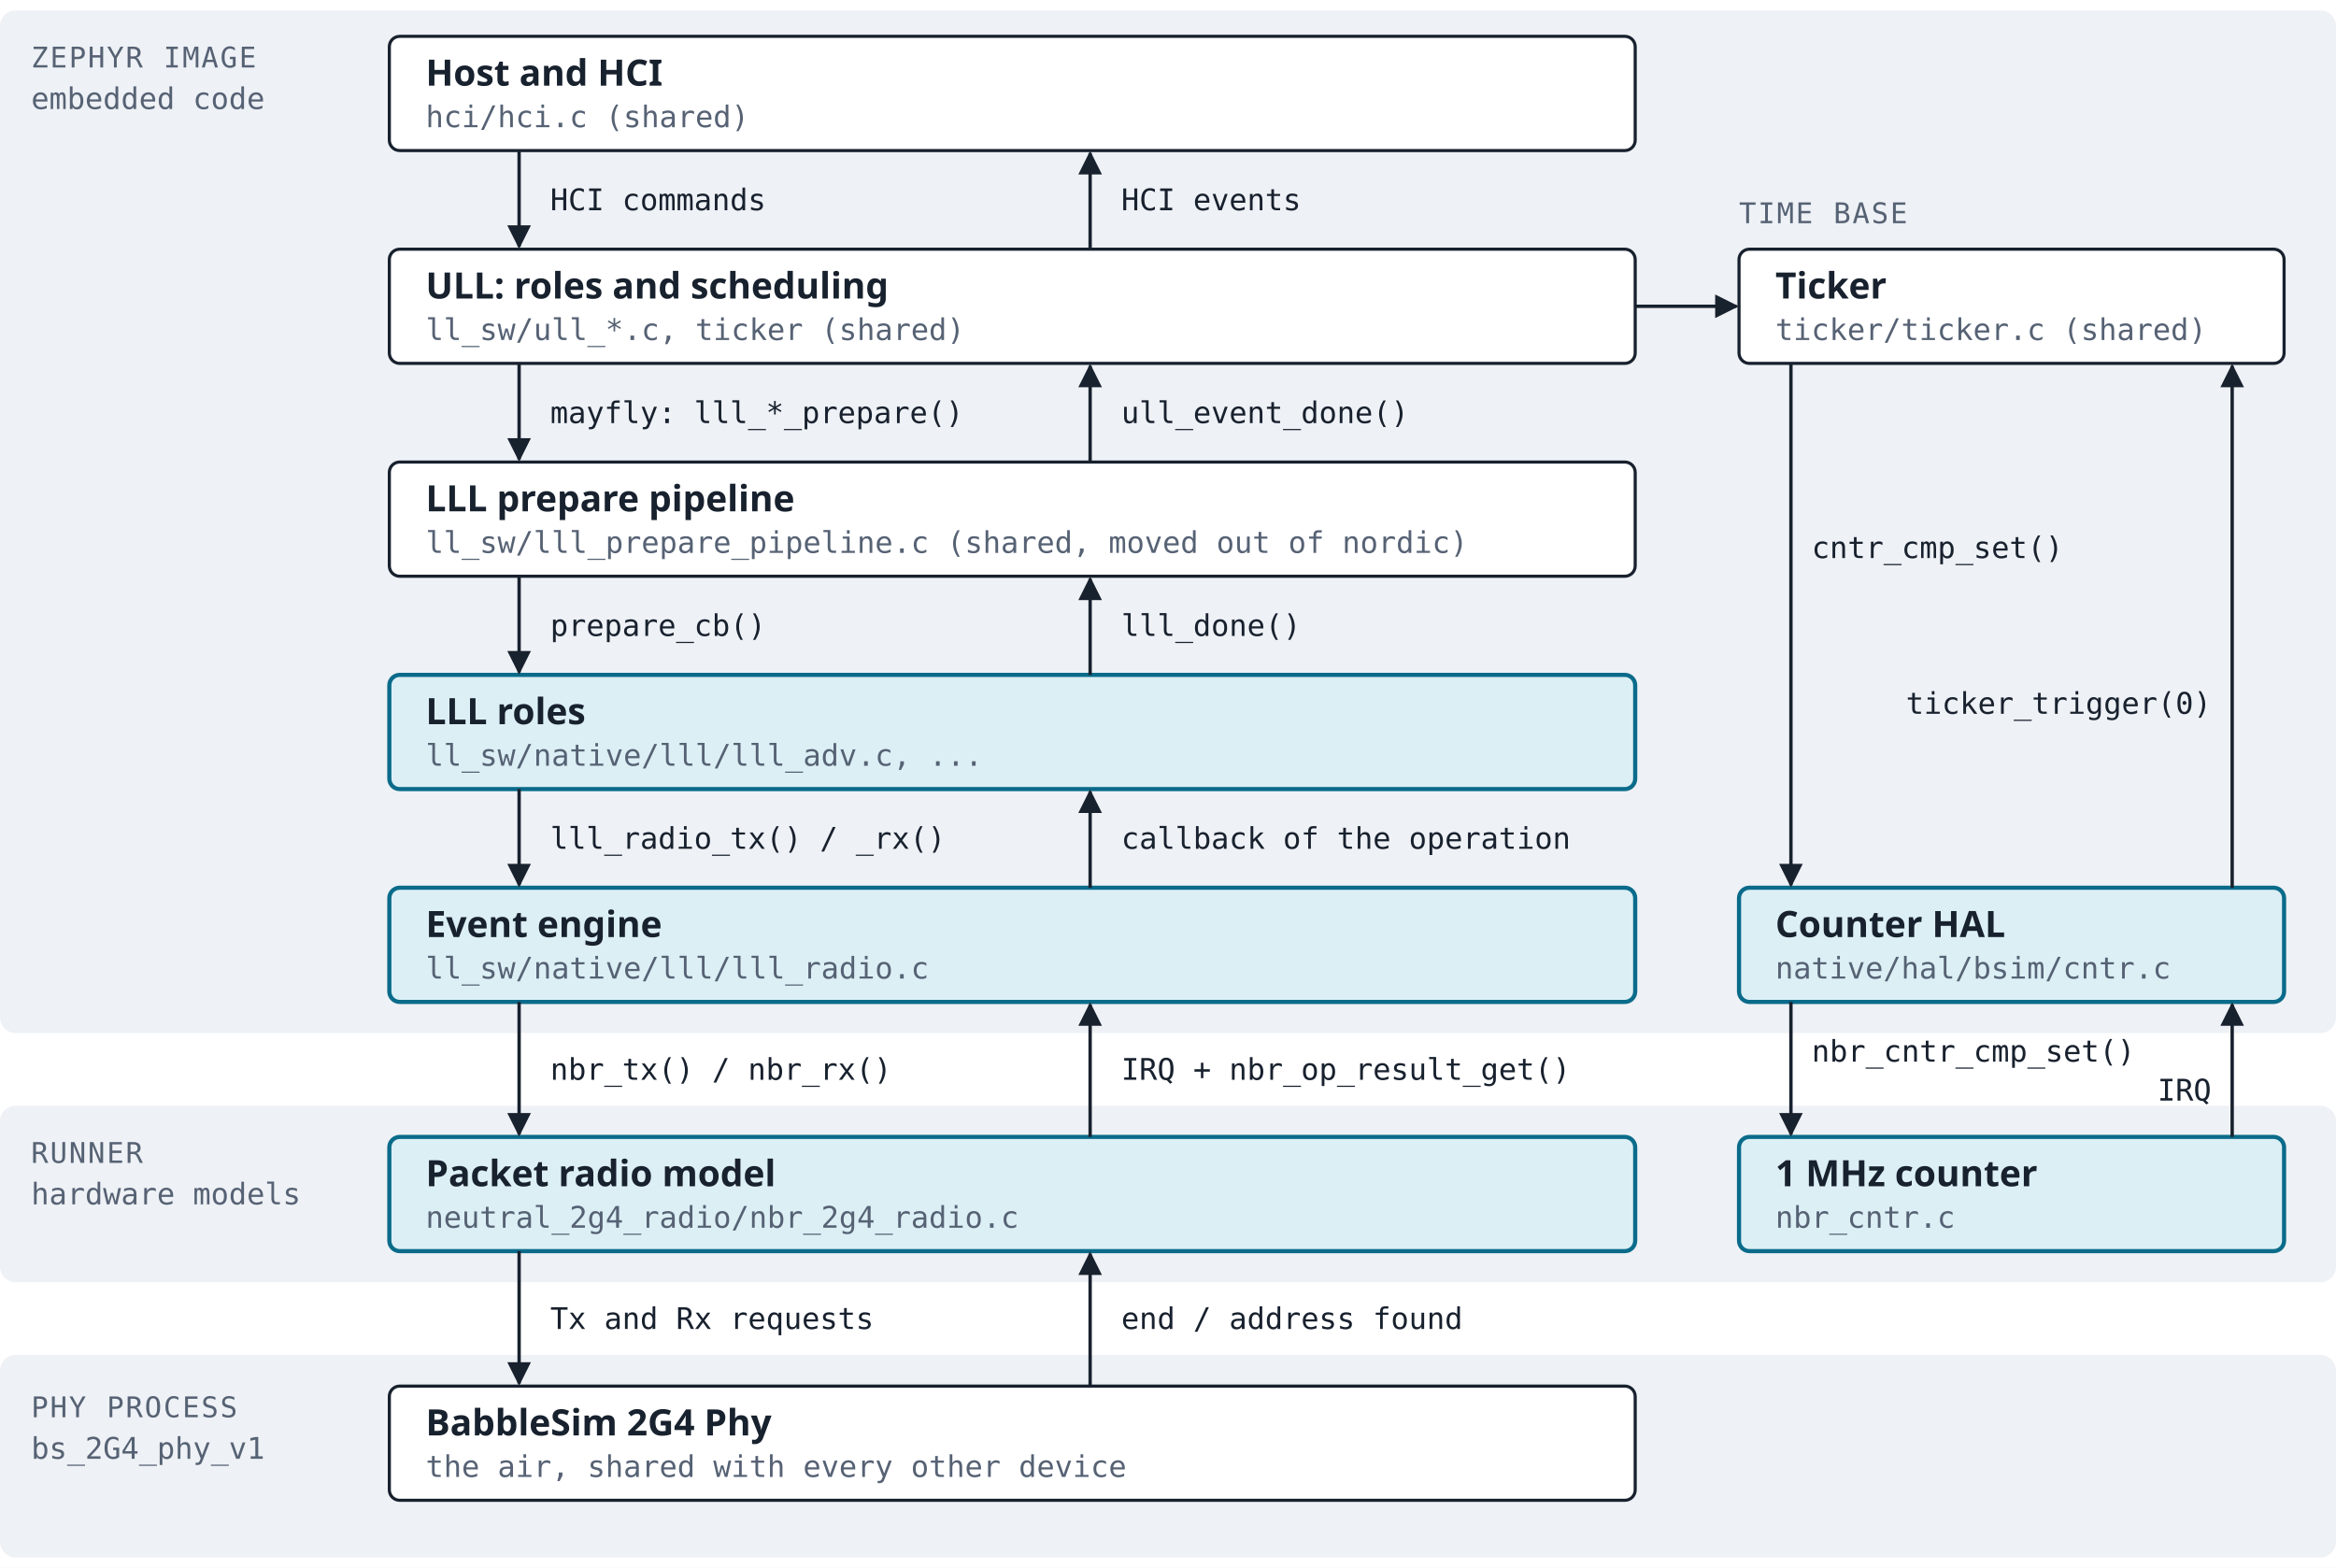
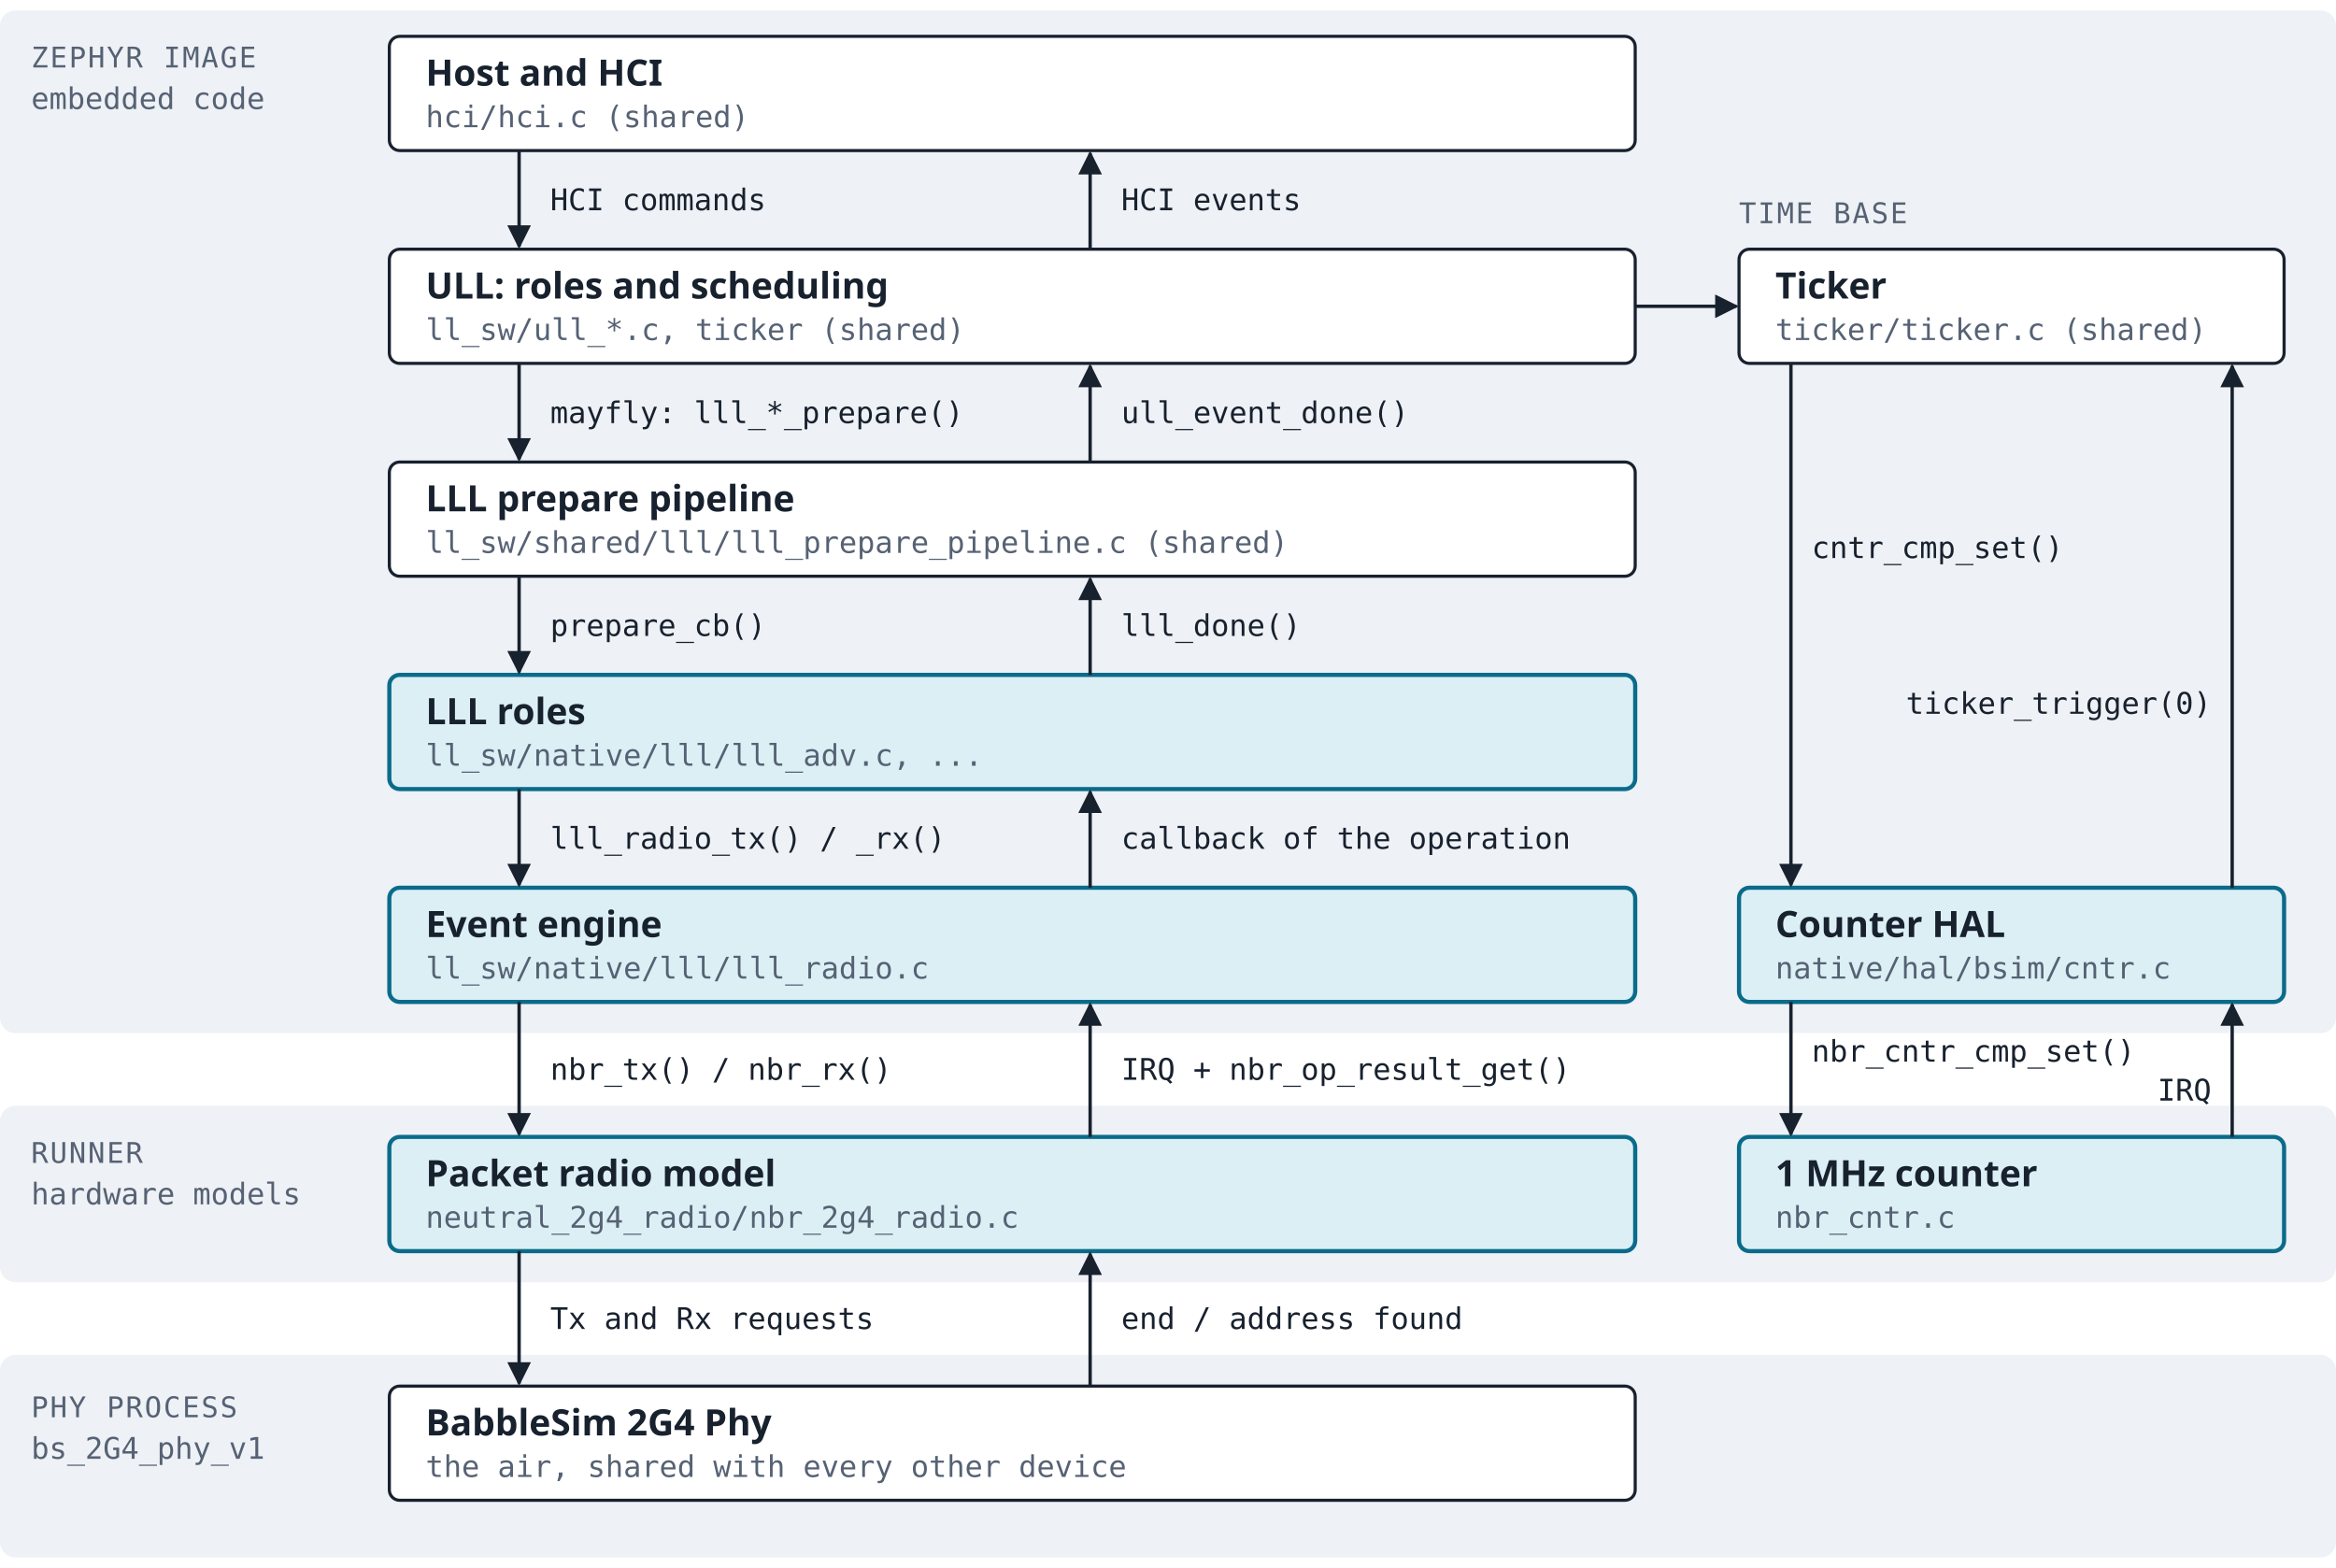
<svg xmlns="http://www.w3.org/2000/svg" viewBox="0 0 900 604" width="900" height="604">
  <style>
    .d-band { fill: #eef1f5; }
    .d-box { fill: #ffffff; stroke: #18212e; stroke-width: 1.2; }
    .d-new { fill: #dceff5; stroke: #0a6b8a; stroke-width: 1.6; }
    .d-t { font: 600 14px sans-serif; fill: #18212e; }
    .d-f { font: 11.5px monospace; fill: #566274; }
    .d-l { font: 11.5px monospace; fill: #18212e; }
    .d-s { font: 11px monospace; fill: #566274; letter-spacing: 0.06em; }
    .d-a { stroke: #18212e; stroke-width: 1.3; fill: none; }
    .d-dash { stroke-dasharray: 5 4; }
    .d-tx { fill: #0a6b8a; stroke: #0a6b8a; }
    .d-tx-t { font: 11.5px monospace; fill: #ffffff; }
  </style>
  <rect x="0" y="0" width="900" height="604" fill="#ffffff" />
  <defs>
    <marker id="ah" viewBox="0 0 10 10" refX="9" refY="5" markerWidth="7" markerHeight="7" orient="auto-start-reverse">
      <path d="M0,0 L10,5 L0,10 z" fill="#18212e" />
    </marker>
  </defs>
  <rect class="d-band" x="0" y="4" width="900" height="394" rx="6" />
  <rect class="d-band" x="0" y="426" width="900" height="68" rx="6" />
  <rect class="d-band" x="0" y="522" width="900" height="78" rx="6" />
  <text class="d-s" x="12" y="26">ZEPHYR IMAGE</text>
  <text class="d-f" x="12" y="42">embedded code</text>
  <text class="d-s" x="12" y="448">RUNNER</text>
  <text class="d-f" x="12" y="464">hardware models</text>
  <text class="d-s" x="12" y="546">PHY PROCESS</text>
  <text class="d-f" x="12" y="562">bs_2G4_phy_v1</text>
  <rect class="d-box" x="150" y="14" width="480" height="44" rx="4" />
  <text class="d-t" x="164" y="33">Host and HCI</text>
  <text class="d-f" x="164" y="49">hci/hci.c (shared)</text>
  <rect class="d-box" x="150" y="96" width="480" height="44" rx="4" />
  <text class="d-t" x="164" y="115">ULL: roles and scheduling</text>
  <text class="d-f" x="164" y="131">ll_sw/ull_*.c, ticker (shared)</text>
  <rect class="d-box" x="150" y="178" width="480" height="44" rx="4" />
  <text class="d-t" x="164" y="197">LLL prepare pipeline</text>
-   <text class="d-f" x="164" y="213">ll_sw/lll_prepare_pipeline.c (shared, moved out of nordic)</text>
+   <text class="d-f" x="164" y="213">ll_sw/shared/lll/lll_prepare_pipeline.c (shared)</text>
  <rect class="d-new" x="150" y="260" width="480" height="44" rx="4" />
  <text class="d-t" x="164" y="279">LLL roles</text>
  <text class="d-f" x="164" y="295">ll_sw/native/lll/lll_adv.c, ...</text>
  <rect class="d-new" x="150" y="342" width="480" height="44" rx="4" />
  <text class="d-t" x="164" y="361">Event engine</text>
  <text class="d-f" x="164" y="377">ll_sw/native/lll/lll_radio.c</text>
  <rect class="d-new" x="150" y="438" width="480" height="44" rx="4" />
  <text class="d-t" x="164" y="457">Packet radio model</text>
  <text class="d-f" x="164" y="473">neutral_2g4_radio/nbr_2g4_radio.c</text>
  <rect class="d-box" x="150" y="534" width="480" height="44" rx="4" />
  <text class="d-t" x="164" y="553">BabbleSim 2G4 Phy</text>
  <text class="d-f" x="164" y="569">the air, shared with every other device</text>
  <g class="d-a" marker-end="url(#ah)">
    <line x1="200" y1="58" x2="200" y2="95" />
    <line x1="200" y1="140" x2="200" y2="177" />
    <line x1="200" y1="222" x2="200" y2="259" />
    <line x1="200" y1="304" x2="200" y2="341" />
    <line x1="200" y1="386" x2="200" y2="437" />
    <line x1="200" y1="482" x2="200" y2="533" />
    <line x1="420" y1="96" x2="420" y2="59" />
    <line x1="420" y1="178" x2="420" y2="141" />
    <line x1="420" y1="260" x2="420" y2="223" />
    <line x1="420" y1="342" x2="420" y2="305" />
    <line x1="420" y1="438" x2="420" y2="387" />
    <line x1="420" y1="534" x2="420" y2="483" />
  </g>
  <text class="d-l" x="212" y="81">HCI commands</text>
  <text class="d-l" x="432" y="81">HCI events</text>
  <text class="d-l" x="212" y="163">mayfly: lll_*_prepare()</text>
  <text class="d-l" x="432" y="163">ull_event_done()</text>
  <text class="d-l" x="212" y="245">prepare_cb()</text>
  <text class="d-l" x="432" y="245">lll_done()</text>
  <text class="d-l" x="212" y="327">lll_radio_tx() / _rx()</text>
  <text class="d-l" x="432" y="327">callback of the operation</text>
  <text class="d-l" x="212" y="416">nbr_tx() / nbr_rx()</text>
  <text class="d-l" x="432" y="416">IRQ + nbr_op_result_get()</text>
  <text class="d-l" x="212" y="512">Tx and Rx requests</text>
  <text class="d-l" x="432" y="512">end / address found</text>
  <text class="d-s" x="670" y="86">TIME BASE</text>
  <rect class="d-box" x="670" y="96" width="210" height="44" rx="4" />
  <text class="d-t" x="684" y="115">Ticker</text>
  <text class="d-f" x="684" y="131">ticker/ticker.c (shared)</text>
  <rect class="d-new" x="670" y="342" width="210" height="44" rx="4" />
  <text class="d-t" x="684" y="361">Counter HAL</text>
  <text class="d-f" x="684" y="377">native/hal/bsim/cntr.c</text>
  <rect class="d-new" x="670" y="438" width="210" height="44" rx="4" />
  <text class="d-t" x="684" y="457">1 MHz counter</text>
  <text class="d-f" x="684" y="473">nbr_cntr.c</text>
  <g class="d-a" marker-end="url(#ah)">
    <line x1="690" y1="140" x2="690" y2="341" />
    <line x1="860" y1="342" x2="860" y2="141" />
    <line x1="690" y1="386" x2="690" y2="437" />
    <line x1="860" y1="438" x2="860" y2="387" />
    <line x1="630" y1="118" x2="669" y2="118" />
  </g>
  <text class="d-l" x="698" y="215">cntr_cmp_set()</text>
  <text class="d-l" x="852" y="275" text-anchor="end">ticker_trigger(0)</text>
  <text class="d-l" x="698" y="409">nbr_cntr_cmp_set()</text>
  <text class="d-l" x="852" y="424" text-anchor="end">IRQ</text>
</svg>
